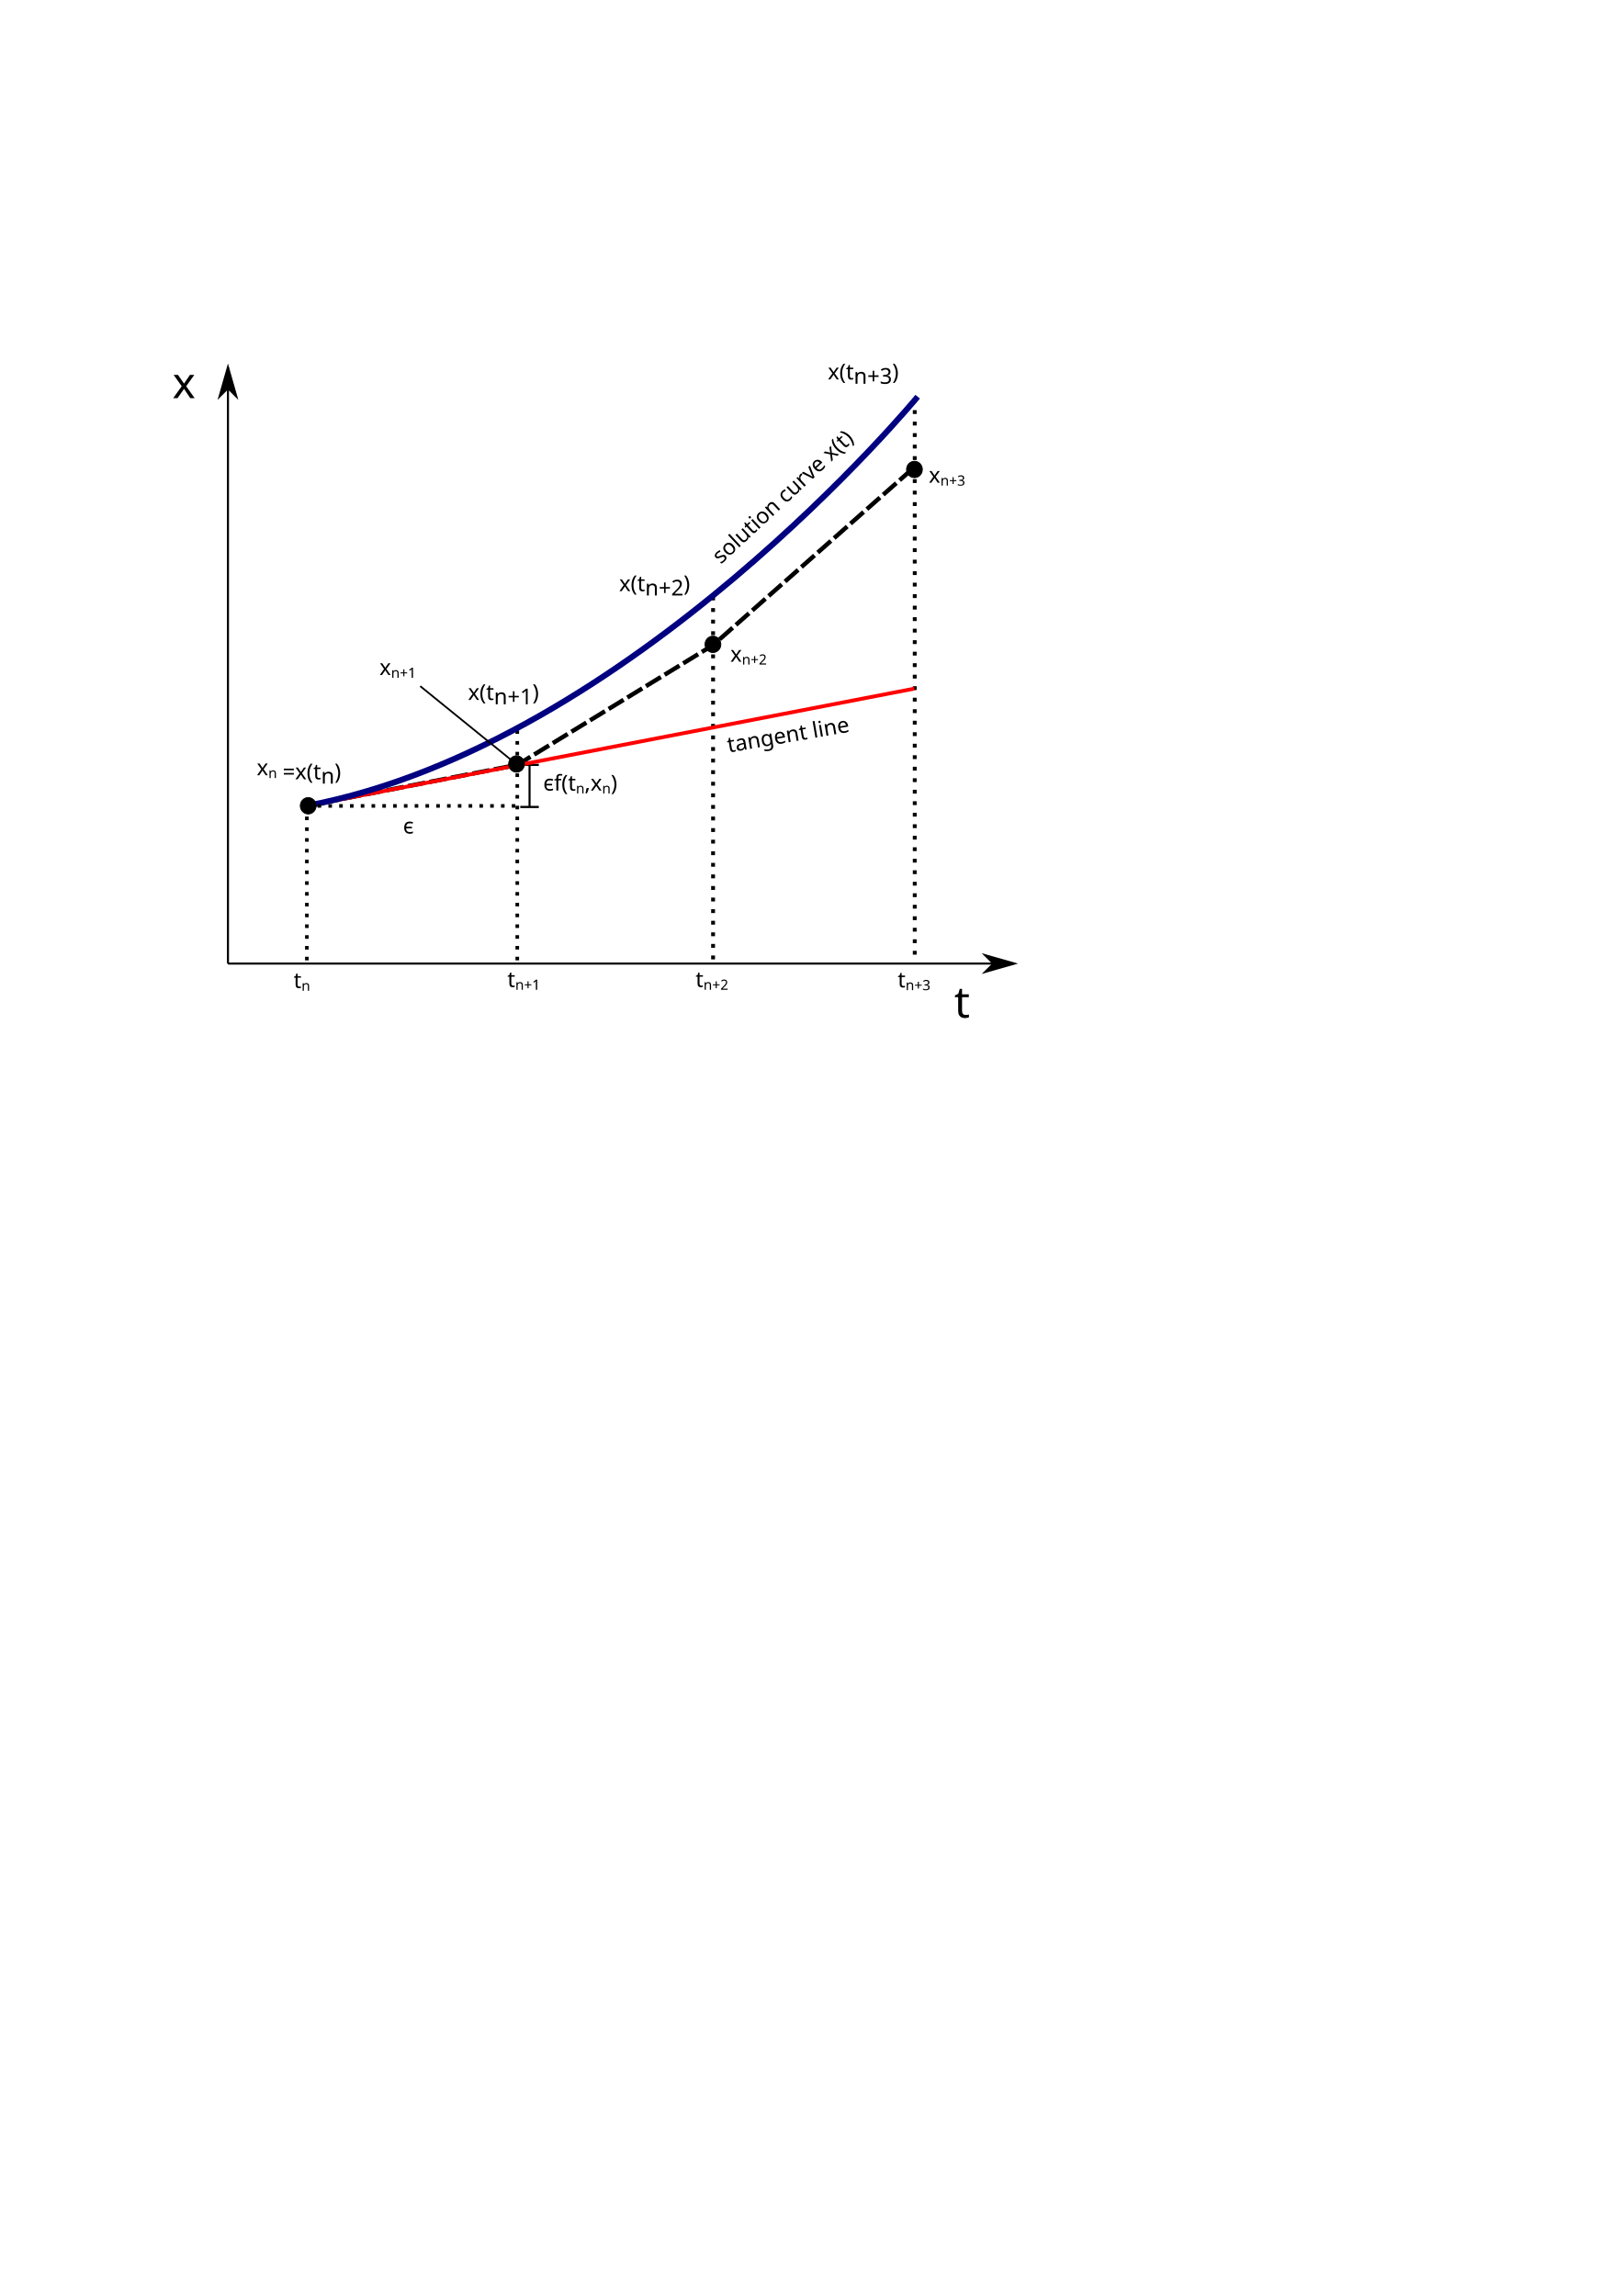
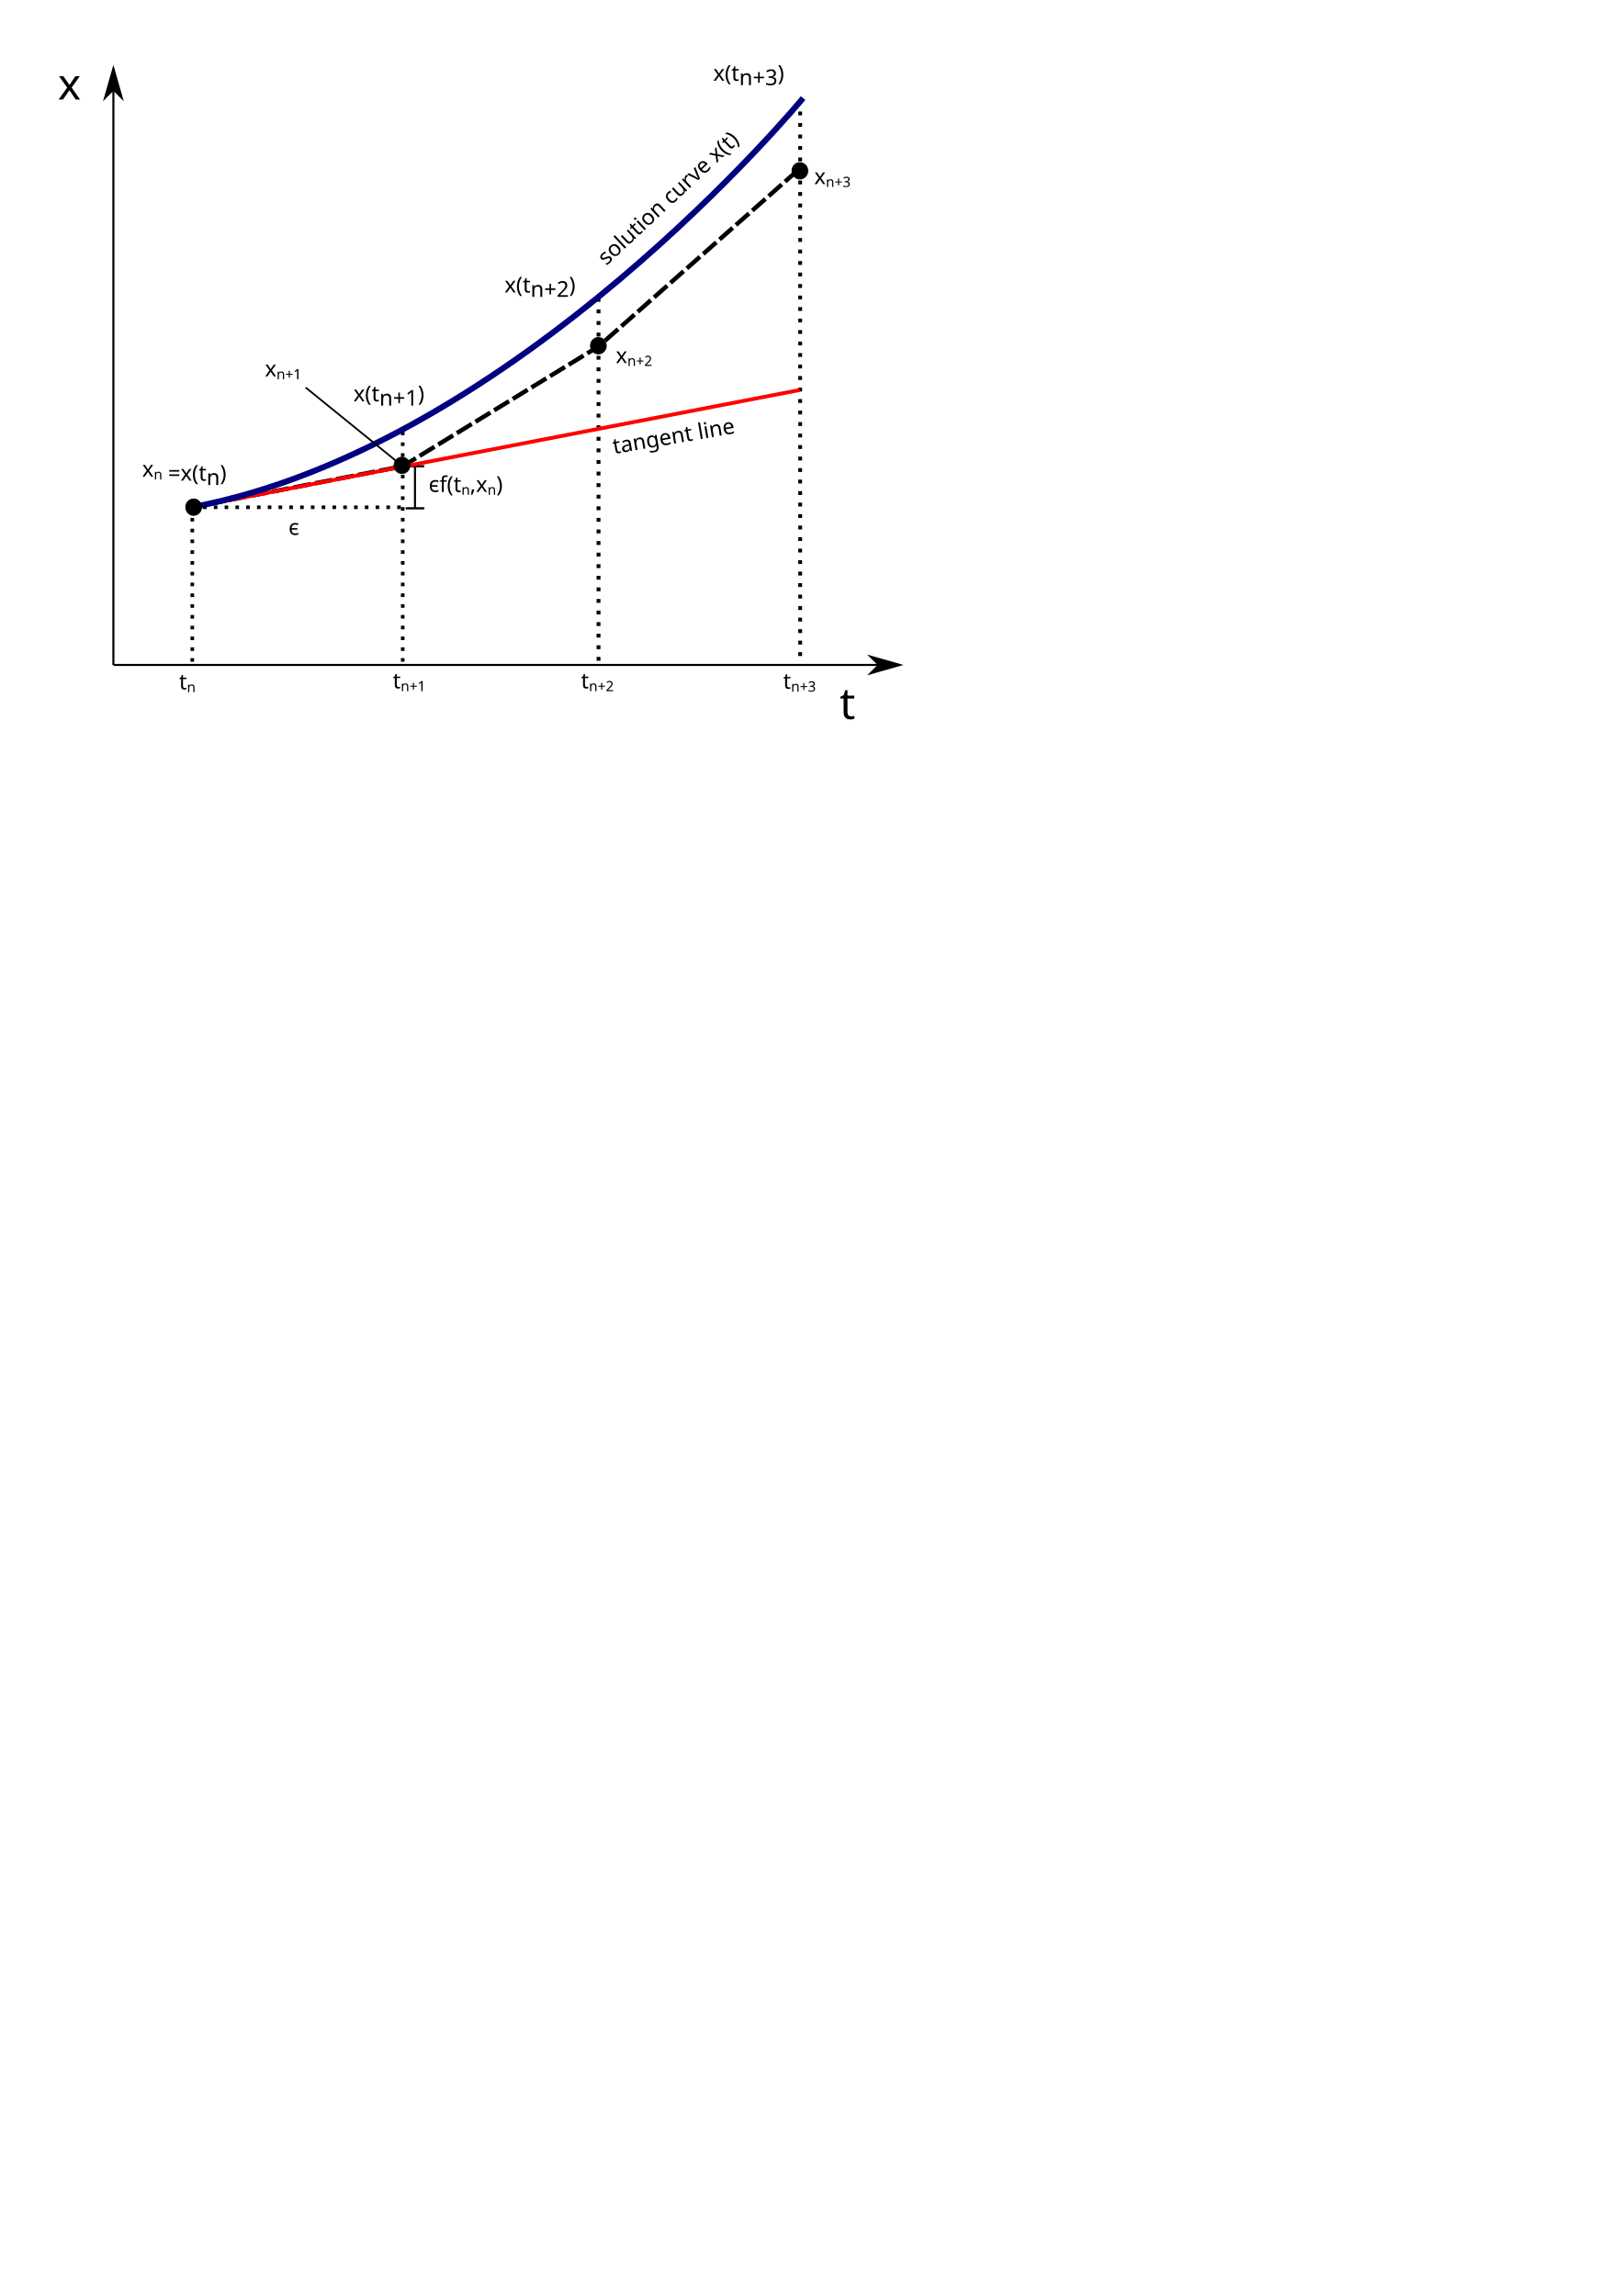
<svg xmlns="http://www.w3.org/2000/svg" width="210mm" height="297mm" viewBox="0 0 210 297" version="1.1" id="svg8">
  <defs id="defs2">
    <marker orient="auto" refY="0.0" refX="0.0" id="marker1613" style="overflow:visible">
      <path id="path1611" d="M 0.0,5.65 L 0.0,-5.65" style="fill:none;fill-opacity:0.75;fill-rule:evenodd;stroke:#000000;stroke-width:1pt;stroke-opacity:1" transform="scale(0.8)" />
    </marker>
    <marker orient="auto" refY="0.0" refX="0.0" id="StopL" style="overflow:visible">
      <path id="path986" d="M 0.0,5.65 L 0.0,-5.65" style="fill:none;fill-opacity:0.75;fill-rule:evenodd;stroke:#000000;stroke-width:1pt;stroke-opacity:1" transform="scale(0.8)" />
    </marker>
    <marker orient="auto" refY="0.0" refX="0.0" id="marker1300" style="overflow:visible;">
      <path id="path1298" d="M 0.0,0.0 L 5.0,-5.0 L -12.5,0.0 L 5.0,5.0 L 0.0,0.0 z " style="fill-rule:evenodd;stroke:#ff0000;stroke-width:1pt;stroke-opacity:1;fill:#ff0000;fill-opacity:1" transform="scale(0.8) rotate(180) translate(12.5,0)" />
    </marker>
    <marker style="overflow:visible;" id="marker1260" refX="0.0" refY="0.0" orient="auto">
      <path transform="scale(0.8) rotate(180) translate(12.5,0)" style="fill-rule:evenodd;stroke:#ff0000;stroke-width:1pt;stroke-opacity:1;fill:#ff0000;fill-opacity:1" d="M 0.0,0.0 L 5.0,-5.0 L -12.5,0.0 L 5.0,5.0 L 0.0,0.0 z " id="path1258" />
    </marker>
    <marker orient="auto" refY="0.0" refX="0.0" id="Arrow1Lend" style="overflow:visible;">
      <path id="path820" d="M 0.0,0.0 L 5.0,-5.0 L -12.5,0.0 L 5.0,5.0 L 0.0,0.0 z " style="fill-rule:evenodd;stroke:#000000;stroke-width:1pt;stroke-opacity:1;fill:#000000;fill-opacity:1" transform="scale(0.8) rotate(180) translate(12.5,0)" />
    </marker>
    <marker orient="auto" refY="0.0" refX="0.0" id="marker1123" style="overflow:visible">
      <path id="path1121" d="M 0.0,0.0 L 5.0,-5.0 L -12.5,0.0 L 5.0,5.0 L 0.0,0.0 z " style="fill-rule:evenodd;stroke:#000000;stroke-width:1pt;stroke-opacity:1;fill:#000000;fill-opacity:1" transform="scale(0.8) translate(12.5,0)" />
    </marker>
    <marker orient="auto" refY="0.0" refX="0.0" id="Arrow1Lstart" style="overflow:visible">
      <path id="path817" d="M 0.0,0.0 L 5.0,-5.0 L -12.5,0.0 L 5.0,5.0 L 0.0,0.0 z " style="fill-rule:evenodd;stroke:#000000;stroke-width:1pt;stroke-opacity:1;fill:#000000;fill-opacity:1" transform="scale(0.8) translate(12.5,0)" />
    </marker>
  </defs>
  <g id="layer1">
-     <path style="fill:none;stroke:#000000;stroke-width:0.265px;stroke-linecap:butt;stroke-linejoin:miter;stroke-opacity:1;marker-start:url(#marker1123)" d="M 29.482,47.536 V 124.643" id="path1099" />
-     <path style="fill:none;stroke:#000000;stroke-width:0.265px;stroke-linecap:butt;stroke-linejoin:miter;stroke-opacity:1;marker-end:url(#Arrow1Lend)" d="M 29.482,124.643 H 131.158" id="path1163" />
-     <path style="fill:none;stroke:#000000;stroke-width:0.265px;stroke-linecap:butt;stroke-linejoin:miter;stroke-opacity:1;marker-start:url(#StopL);marker-end:url(#marker1613)" d="m 68.489,98.94 v 5.443" id="path1559" />
-     <path style="fill:none;stroke:#000000;stroke-width:0.565;stroke-linecap:butt;stroke-linejoin:miter;stroke-opacity:1;stroke-miterlimit:4;stroke-dasharray:2.26, 0.565;stroke-dashoffset:0.791" d="M 39.688,104.232 66.902,98.94 92.226,83.443 118.307,60.387" id="path1213" />
-     <path style="fill:none;stroke:#000000;stroke-width:0.465;stroke-linecap:butt;stroke-linejoin:miter;stroke-opacity:1;stroke-miterlimit:4;stroke-dasharray:0.465,0.93;stroke-dashoffset:0" d="m 39.688,104.232 v 20.033" id="path1215" />
-     <path style="fill:none;stroke:#000000;stroke-width:0.465;stroke-linecap:butt;stroke-linejoin:miter;stroke-miterlimit:4;stroke-dasharray:0.465,0.93;stroke-dashoffset:0;stroke-opacity:1" d="M 66.902,94.464 V 124.265" id="path1219" />
-     <path style="fill:none;stroke:#000000;stroke-width:0.499;stroke-linecap:butt;stroke-linejoin:miter;stroke-miterlimit:4;stroke-dasharray:0.499,0.999;stroke-dashoffset:0;stroke-opacity:1" d="M 92.226,77.163 V 124.265" id="path1221" />
-     <path style="fill:none;stroke:#000000;stroke-width:0.496;stroke-linecap:butt;stroke-linejoin:miter;stroke-miterlimit:4;stroke-dasharray:0.496,0.992;stroke-dashoffset:0;stroke-opacity:1" d="m 118.307,51.567 v 72.698" id="path1223" />
-     <path style="fill:none;stroke:#ff0000;stroke-width:0.492;stroke-linecap:butt;stroke-linejoin:round;stroke-miterlimit:4;stroke-dasharray:none;stroke-opacity:1" d="M 39.684,104.248 118.266,89.074 v 0" id="path1250" />
-     <path style="fill:none;stroke:#000080;stroke-width:0.765;stroke-linecap:butt;stroke-linejoin:miter;stroke-opacity:1;stroke-miterlimit:4;stroke-dasharray:none" d="M 39.688,104.232 C 81.643,96.295 118.685,51.315 118.685,51.315" id="path1211" />
-     <path style="fill:none;stroke:#000000;stroke-width:0.465;stroke-linecap:butt;stroke-linejoin:miter;stroke-opacity:1;stroke-miterlimit:4;stroke-dasharray:0.465,0.93;stroke-dashoffset:0" d="M 39.684,104.248 H 67.28" id="path1535" />
-     <ellipse style="opacity:1;fill:#000000;fill-opacity:1;fill-rule:nonzero;stroke:#000000;stroke-width:0.11;stroke-linecap:butt;stroke-linejoin:round;stroke-miterlimit:4;stroke-dasharray:none;stroke-dashoffset:0;stroke-opacity:1;paint-order:stroke markers fill" id="path1405" cx="39.861" cy="104.232" rx="1.024" ry="1.063" />
-     <text xml:space="preserve" style="font-style:normal;font-weight:normal;font-size:5.644px;line-height:1.25;font-family:sans-serif;letter-spacing:0px;word-spacing:0px;fill:#000000;fill-opacity:1;stroke:none;stroke-width:0.265" x="22.301" y="51.504" id="text1545">
-       <tspan id="tspan1543" x="22.301" y="51.504" style="font-size:5.644px;stroke-width:0.265">x</tspan>
-     </text>
-     <text xml:space="preserve" style="font-style:normal;font-weight:normal;font-size:5.644px;line-height:1.25;font-family:sans-serif;letter-spacing:0px;word-spacing:0px;fill:#000000;fill-opacity:1;stroke:none;stroke-width:0.265" x="123.409" y="131.635" id="text1549">
-       <tspan id="tspan1547" x="123.409" y="131.635" style="font-size:5.644px;stroke-width:0.265">t</tspan>
-     </text>
-     <text xml:space="preserve" style="font-style:normal;font-weight:normal;font-size:10.583px;line-height:1.25;font-family:sans-serif;letter-spacing:0px;word-spacing:0px;fill:#000000;fill-opacity:1;stroke:none;stroke-width:0.265" x="18.366" y="116.994" id="text1553" transform="rotate(-42.99915)">
-       <tspan id="tspan1551" x="18.366" y="116.994" style="font-size:2.822px;stroke-width:0.265">solution curve x(t)</tspan>
-     </text>
-     <text xml:space="preserve" style="font-style:normal;font-weight:normal;font-size:10.583px;line-height:1.25;font-family:sans-serif;letter-spacing:0px;word-spacing:0px;fill:#000000;fill-opacity:1;stroke:none;stroke-width:0.265" x="76.423" y="111.873" id="text1557" transform="rotate(-9.727612)">
-       <tspan id="tspan1555" x="76.423" y="111.873" style="font-size:2.822px;stroke-width:0.265">tangent line</tspan>
-     </text>
-     <text xml:space="preserve" style="font-style:normal;font-weight:normal;font-size:2.822px;line-height:1.25;font-family:sans-serif;letter-spacing:0px;word-spacing:0px;fill:#000000;fill-opacity:1;stroke:none;stroke-width:0.265" x="52.123" y="107.823" id="text1785">
-       <tspan id="tspan1783" x="52.123" y="107.823" style="stroke-width:0.265">ϵ</tspan>
-     </text>
-     <text xml:space="preserve" style="font-style:normal;font-weight:normal;font-size:2.822px;line-height:1.25;font-family:sans-serif;letter-spacing:0px;word-spacing:0px;fill:#000000;fill-opacity:1;stroke:none;stroke-width:0.265" x="70.247" y="102.267" id="text1789">
-       <tspan id="tspan1787" x="70.247" y="102.267" style="stroke-width:0.265">ϵf(t<tspan style="font-size:65%;baseline-shift:sub" id="tspan1793">n</tspan>,x<tspan style="font-size:65%;baseline-shift:sub" id="tspan1791">n</tspan>)</tspan>
-     </text>
-     <text xml:space="preserve" style="font-style:normal;font-weight:normal;font-size:2.822px;line-height:1.25;font-family:sans-serif;letter-spacing:0px;word-spacing:0px;fill:#000000;fill-opacity:1;stroke:none;stroke-width:0.265" x="94.456" y="85.598" id="text1797">
-       <tspan id="tspan1795" x="94.456" y="85.598" style="stroke-width:0.265">x<tspan style="font-size:65%;baseline-shift:sub" id="tspan1799">n+2</tspan>
-       </tspan>
-     </text>
-     <text xml:space="preserve" style="font-style:normal;font-weight:normal;font-size:2.822px;line-height:1.25;font-family:sans-serif;letter-spacing:0px;word-spacing:0px;fill:#000000;fill-opacity:1;stroke:none;stroke-width:0.265" x="120.121" y="62.447" id="text1803">
-       <tspan id="tspan1801" x="120.121" y="62.447" style="stroke-width:0.265">x<tspan style="font-size:65%;baseline-shift:sub" id="tspan1805">n+3</tspan>
-       </tspan>
-     </text>
-     <path style="fill:none;stroke:#000000;stroke-width:0.227px;stroke-linecap:butt;stroke-linejoin:miter;stroke-opacity:1" d="M 66.914,98.955 54.35,88.758" id="path1807" />
-     <text xml:space="preserve" style="font-style:normal;font-weight:normal;font-size:2.822px;line-height:1.25;font-family:sans-serif;letter-spacing:0px;word-spacing:0px;fill:#000000;fill-opacity:1;stroke:none;stroke-width:0.265" x="49.08" y="87.318" id="text1811">
-       <tspan id="tspan1809" x="49.08" y="87.318" style="stroke-width:0.265">x<tspan style="font-size:65%;baseline-shift:sub" id="tspan1813">n+1</tspan>
-       </tspan>
-     </text>
-     <text xml:space="preserve" style="font-style:normal;font-weight:normal;font-size:2.822px;line-height:1.25;font-family:sans-serif;letter-spacing:0px;word-spacing:0px;fill:#000000;fill-opacity:1;stroke:none;stroke-width:0.265" x="33.205" y="100.282" id="text1817">
-       <tspan id="tspan1815" x="33.205" y="100.282" style="stroke-width:0.265">x<tspan style="font-size:65%;baseline-shift:sub" id="tspan1819">n</tspan>
-       </tspan>
-     </text>
-     <text xml:space="preserve" style="font-style:normal;font-weight:normal;font-size:2.822px;line-height:1.25;font-family:sans-serif;letter-spacing:0px;word-spacing:0px;fill:#000000;fill-opacity:1;stroke:none;stroke-width:0.265" x="37.968" y="127.799" id="text1823">
-       <tspan id="tspan1821" x="37.968" y="127.799" style="stroke-width:0.265">t<tspan style="font-size:65%;baseline-shift:sub" id="tspan1825">n</tspan>
-       </tspan>
-     </text>
-     <text xml:space="preserve" style="font-style:normal;font-weight:normal;font-size:2.822px;line-height:1.25;font-family:sans-serif;letter-spacing:0px;word-spacing:0px;fill:#000000;fill-opacity:1;stroke:none;stroke-width:0.265" x="65.617" y="127.667" id="text1829">
-       <tspan id="tspan1827" x="65.617" y="127.667" style="stroke-width:0.265">t<tspan style="font-size:65%;baseline-shift:sub" id="tspan1831">n+1</tspan>
-       </tspan>
-     </text>
-     <text xml:space="preserve" style="font-style:normal;font-weight:normal;font-size:2.822px;line-height:1.25;font-family:sans-serif;letter-spacing:0px;word-spacing:0px;fill:#000000;fill-opacity:1;stroke:none;stroke-width:0.265" x="89.958" y="127.667" id="text1835">
-       <tspan id="tspan1833" x="89.958" y="127.667" style="stroke-width:0.265">t<tspan style="font-size:65%;baseline-shift:sub" id="tspan1837">n+2</tspan>
-       </tspan>
-     </text>
-     <text xml:space="preserve" style="font-style:normal;font-weight:normal;font-size:2.822px;line-height:1.25;font-family:sans-serif;letter-spacing:0px;word-spacing:0px;fill:#000000;fill-opacity:1;stroke:none;stroke-width:0.265" x="116.099" y="127.714" id="text1835-1">
-       <tspan id="tspan1833-7" x="116.099" y="127.714" style="stroke-width:0.265">t<tspan style="font-size:1.834px;baseline-shift:sub;stroke-width:0.265" id="tspan1837-4">n+3</tspan>
-       </tspan>
-     </text>
-     <text xml:space="preserve" style="font-style:normal;font-weight:normal;line-height:1.25;font-family:sans-serif;letter-spacing:0px;word-spacing:0px;baseline-shift:baseline;fill:#000000;fill-opacity:1;stroke:none;stroke-width:0.265" x="60.529" y="90.54" id="text1829-3">
-       <tspan id="tspan1827-1" x="60.529" y="90.54" style="font-size:2.822px;baseline-shift:baseline;stroke-width:0.265">x(t<tspan style="font-size:2.822px;baseline-shift:sub" id="tspan1883">n+1</tspan>)</tspan>
-     </text>
-     <ellipse style="opacity:1;fill:#000000;fill-opacity:1;fill-rule:nonzero;stroke:#000000;stroke-width:0.11;stroke-linecap:butt;stroke-linejoin:round;stroke-miterlimit:4;stroke-dasharray:none;stroke-dashoffset:0;stroke-opacity:1;paint-order:stroke markers fill" id="path1405-6" cx="66.807" cy="98.827" rx="1.024" ry="1.063" />
-     <ellipse style="opacity:1;fill:#000000;fill-opacity:1;fill-rule:nonzero;stroke:#000000;stroke-width:0.11;stroke-linecap:butt;stroke-linejoin:round;stroke-miterlimit:4;stroke-dasharray:none;stroke-dashoffset:0;stroke-opacity:1;paint-order:stroke markers fill" id="path1405-9" cx="92.207" cy="83.349" rx="1.024" ry="1.063" />
-     <ellipse style="opacity:1;fill:#000000;fill-opacity:1;fill-rule:nonzero;stroke:#000000;stroke-width:0.11;stroke-linecap:butt;stroke-linejoin:round;stroke-miterlimit:4;stroke-dasharray:none;stroke-dashoffset:0;stroke-opacity:1;paint-order:stroke markers fill" id="path1405-4" cx="118.269" cy="60.727" rx="1.024" ry="1.063" />
-     <text xml:space="preserve" style="font-style:normal;font-weight:normal;font-size:12px;line-height:1.25;font-family:sans-serif;letter-spacing:0px;word-spacing:0px;baseline-shift:baseline;fill:#000000;fill-opacity:1;stroke:none;stroke-width:0.265" x="36.55" y="100.806" id="text1829-3-2">
-       <tspan id="tspan1827-1-2" x="36.55" y="100.806" style="font-size:2.822px;baseline-shift:baseline;stroke-width:0.265">=x(t<tspan style="font-size:2.822px;baseline-shift:sub;stroke-width:0.265" id="tspan1883-6">n</tspan>)</tspan>
-     </text>
-     <text xml:space="preserve" style="font-style:normal;font-weight:normal;font-size:12px;line-height:1.25;font-family:sans-serif;letter-spacing:0px;word-spacing:0px;baseline-shift:baseline;fill:#000000;fill-opacity:1;stroke:none;stroke-width:0.265" x="80.074" y="76.465" id="text1829-3-4">
-       <tspan id="tspan1827-1-1" x="80.074" y="76.465" style="font-size:2.822px;baseline-shift:baseline;stroke-width:0.265">x(t<tspan style="font-size:2.822px;baseline-shift:sub;stroke-width:0.265" id="tspan1883-2">n+2</tspan>)</tspan>
-     </text>
-     <text xml:space="preserve" style="font-style:normal;font-weight:normal;font-size:12px;line-height:1.25;font-family:sans-serif;letter-spacing:0px;word-spacing:0px;baseline-shift:baseline;fill:#000000;fill-opacity:1;stroke:none;stroke-width:0.265" x="107.061" y="49.08" id="text1829-3-4-8">
-       <tspan id="tspan1827-1-1-9" x="107.061" y="49.08" style="font-size:2.822px;baseline-shift:baseline;stroke-width:0.265">x(t<tspan style="font-size:2.822px;baseline-shift:sub;stroke-width:0.265" id="tspan1883-2-2">n+3</tspan>)</tspan>
-     </text>
+     <g id="g9926" transform="translate(-14.81667,-38.62917)">
+       <path id="path1099" d="M 29.482,47.536 V 124.643" style="fill:none;stroke:#000000;stroke-width:0.265px;stroke-linecap:butt;stroke-linejoin:miter;stroke-opacity:1;marker-start:url(#marker1123)" />
+       <path id="path1163" d="M 29.482,124.643 H 131.158" style="fill:none;stroke:#000000;stroke-width:0.265px;stroke-linecap:butt;stroke-linejoin:miter;stroke-opacity:1;marker-end:url(#Arrow1Lend)" />
+       <path id="path1559" d="m 68.489,98.94 v 5.443" style="fill:none;stroke:#000000;stroke-width:0.265px;stroke-linecap:butt;stroke-linejoin:miter;stroke-opacity:1;marker-start:url(#StopL);marker-end:url(#marker1613)" />
+       <path id="path1213" d="M 39.688,104.232 66.902,98.94 92.226,83.443 118.307,60.387" style="fill:none;stroke:#000000;stroke-width:0.565;stroke-linecap:butt;stroke-linejoin:miter;stroke-miterlimit:4;stroke-dasharray:2.26, 0.565;stroke-dashoffset:0.791;stroke-opacity:1" />
+       <path id="path1215" d="m 39.688,104.232 v 20.033" style="fill:none;stroke:#000000;stroke-width:0.465;stroke-linecap:butt;stroke-linejoin:miter;stroke-miterlimit:4;stroke-dasharray:0.465, 0.93;stroke-dashoffset:0;stroke-opacity:1" />
+       <path id="path1219" d="M 66.902,94.464 V 124.265" style="fill:none;stroke:#000000;stroke-width:0.465;stroke-linecap:butt;stroke-linejoin:miter;stroke-miterlimit:4;stroke-dasharray:0.465, 0.93;stroke-dashoffset:0;stroke-opacity:1" />
+       <path id="path1221" d="M 92.226,77.163 V 124.265" style="fill:none;stroke:#000000;stroke-width:0.499;stroke-linecap:butt;stroke-linejoin:miter;stroke-miterlimit:4;stroke-dasharray:0.499, 0.999;stroke-dashoffset:0;stroke-opacity:1" />
+       <path id="path1223" d="m 118.307,51.567 v 72.698" style="fill:none;stroke:#000000;stroke-width:0.496;stroke-linecap:butt;stroke-linejoin:miter;stroke-miterlimit:4;stroke-dasharray:0.496, 0.992;stroke-dashoffset:0;stroke-opacity:1" />
+       <path id="path1250" d="M 39.684,104.248 118.266,89.074 v 0" style="fill:none;stroke:#ff0000;stroke-width:0.492;stroke-linecap:butt;stroke-linejoin:round;stroke-miterlimit:4;stroke-dasharray:none;stroke-opacity:1" />
+       <path id="path1211" d="M 39.688,104.232 C 81.643,96.295 118.685,51.315 118.685,51.315" style="fill:none;stroke:#000080;stroke-width:0.765;stroke-linecap:butt;stroke-linejoin:miter;stroke-miterlimit:4;stroke-dasharray:none;stroke-opacity:1" />
+       <path id="path1535" d="M 39.684,104.248 H 67.28" style="fill:none;stroke:#000000;stroke-width:0.465;stroke-linecap:butt;stroke-linejoin:miter;stroke-miterlimit:4;stroke-dasharray:0.465, 0.93;stroke-dashoffset:0;stroke-opacity:1" />
+       <ellipse ry="1.063" rx="1.024" cy="104.232" cx="39.861" id="path1405" style="opacity:1;fill:#000000;fill-opacity:1;fill-rule:nonzero;stroke:#000000;stroke-width:0.11;stroke-linecap:butt;stroke-linejoin:round;stroke-miterlimit:4;stroke-dasharray:none;stroke-dashoffset:0;stroke-opacity:1;paint-order:stroke markers fill" />
+       <text id="text1545" y="51.504" x="22.301" style="font-style:normal;font-weight:normal;font-size:5.644px;line-height:1.25;font-family:sans-serif;letter-spacing:0px;word-spacing:0px;fill:#000000;fill-opacity:1;stroke:none;stroke-width:0.265" xml:space="preserve">
+         <tspan style="font-size:5.644px;stroke-width:0.265" y="51.504" x="22.301" id="tspan1543">x</tspan>
+       </text>
+       <text id="text1549" y="131.635" x="123.409" style="font-style:normal;font-weight:normal;font-size:5.644px;line-height:1.25;font-family:sans-serif;letter-spacing:0px;word-spacing:0px;fill:#000000;fill-opacity:1;stroke:none;stroke-width:0.265" xml:space="preserve">
+         <tspan style="font-size:5.644px;stroke-width:0.265" y="131.635" x="123.409" id="tspan1547">t</tspan>
+       </text>
+       <text transform="rotate(-42.99915)" id="text1553" y="116.994" x="18.366" style="font-style:normal;font-weight:normal;font-size:10.583px;line-height:1.25;font-family:sans-serif;letter-spacing:0px;word-spacing:0px;fill:#000000;fill-opacity:1;stroke:none;stroke-width:0.265" xml:space="preserve">
+         <tspan style="font-size:2.822px;stroke-width:0.265" y="116.994" x="18.366" id="tspan1551">solution curve x(t)</tspan>
+       </text>
+       <text transform="rotate(-9.727612)" id="text1557" y="111.873" x="76.423" style="font-style:normal;font-weight:normal;font-size:10.583px;line-height:1.25;font-family:sans-serif;letter-spacing:0px;word-spacing:0px;fill:#000000;fill-opacity:1;stroke:none;stroke-width:0.265" xml:space="preserve">
+         <tspan style="font-size:2.822px;stroke-width:0.265" y="111.873" x="76.423" id="tspan1555">tangent line</tspan>
+       </text>
+       <text id="text1785" y="107.823" x="52.123" style="font-style:normal;font-weight:normal;font-size:2.822px;line-height:1.25;font-family:sans-serif;letter-spacing:0px;word-spacing:0px;fill:#000000;fill-opacity:1;stroke:none;stroke-width:0.265" xml:space="preserve">
+         <tspan style="stroke-width:0.265" y="107.823" x="52.123" id="tspan1783">ϵ</tspan>
+       </text>
+       <text id="text1789" y="102.267" x="70.247" style="font-style:normal;font-weight:normal;font-size:2.822px;line-height:1.25;font-family:sans-serif;letter-spacing:0px;word-spacing:0px;fill:#000000;fill-opacity:1;stroke:none;stroke-width:0.265" xml:space="preserve">
+         <tspan style="stroke-width:0.265" y="102.267" x="70.247" id="tspan1787">ϵf(t<tspan id="tspan1793" style="font-size:65%;baseline-shift:sub">n</tspan>,x<tspan id="tspan1791" style="font-size:65%;baseline-shift:sub">n</tspan>)</tspan>
+       </text>
+       <text id="text1797" y="85.598" x="94.456" style="font-style:normal;font-weight:normal;font-size:2.822px;line-height:1.25;font-family:sans-serif;letter-spacing:0px;word-spacing:0px;fill:#000000;fill-opacity:1;stroke:none;stroke-width:0.265" xml:space="preserve">
+         <tspan style="stroke-width:0.265" y="85.598" x="94.456" id="tspan1795">x<tspan id="tspan1799" style="font-size:65%;baseline-shift:sub">n+2</tspan>
+         </tspan>
+       </text>
+       <text id="text1803" y="62.447" x="120.121" style="font-style:normal;font-weight:normal;font-size:2.822px;line-height:1.25;font-family:sans-serif;letter-spacing:0px;word-spacing:0px;fill:#000000;fill-opacity:1;stroke:none;stroke-width:0.265" xml:space="preserve">
+         <tspan style="stroke-width:0.265" y="62.447" x="120.121" id="tspan1801">x<tspan id="tspan1805" style="font-size:65%;baseline-shift:sub">n+3</tspan>
+         </tspan>
+       </text>
+       <path id="path1807" d="M 66.914,98.955 54.35,88.758" style="fill:none;stroke:#000000;stroke-width:0.227px;stroke-linecap:butt;stroke-linejoin:miter;stroke-opacity:1" />
+       <text id="text1811" y="87.318" x="49.08" style="font-style:normal;font-weight:normal;font-size:2.822px;line-height:1.25;font-family:sans-serif;letter-spacing:0px;word-spacing:0px;fill:#000000;fill-opacity:1;stroke:none;stroke-width:0.265" xml:space="preserve">
+         <tspan style="stroke-width:0.265" y="87.318" x="49.08" id="tspan1809">x<tspan id="tspan1813" style="font-size:65%;baseline-shift:sub">n+1</tspan>
+         </tspan>
+       </text>
+       <text id="text1817" y="100.282" x="33.205" style="font-style:normal;font-weight:normal;font-size:2.822px;line-height:1.25;font-family:sans-serif;letter-spacing:0px;word-spacing:0px;fill:#000000;fill-opacity:1;stroke:none;stroke-width:0.265" xml:space="preserve">
+         <tspan style="stroke-width:0.265" y="100.282" x="33.205" id="tspan1815">x<tspan id="tspan1819" style="font-size:65%;baseline-shift:sub">n</tspan>
+         </tspan>
+       </text>
+       <text id="text1823" y="127.799" x="37.968" style="font-style:normal;font-weight:normal;font-size:2.822px;line-height:1.25;font-family:sans-serif;letter-spacing:0px;word-spacing:0px;fill:#000000;fill-opacity:1;stroke:none;stroke-width:0.265" xml:space="preserve">
+         <tspan style="stroke-width:0.265" y="127.799" x="37.968" id="tspan1821">t<tspan id="tspan1825" style="font-size:65%;baseline-shift:sub">n</tspan>
+         </tspan>
+       </text>
+       <text id="text1829" y="127.667" x="65.617" style="font-style:normal;font-weight:normal;font-size:2.822px;line-height:1.25;font-family:sans-serif;letter-spacing:0px;word-spacing:0px;fill:#000000;fill-opacity:1;stroke:none;stroke-width:0.265" xml:space="preserve">
+         <tspan style="stroke-width:0.265" y="127.667" x="65.617" id="tspan1827">t<tspan id="tspan1831" style="font-size:65%;baseline-shift:sub">n+1</tspan>
+         </tspan>
+       </text>
+       <text id="text1835" y="127.667" x="89.958" style="font-style:normal;font-weight:normal;font-size:2.822px;line-height:1.25;font-family:sans-serif;letter-spacing:0px;word-spacing:0px;fill:#000000;fill-opacity:1;stroke:none;stroke-width:0.265" xml:space="preserve">
+         <tspan style="stroke-width:0.265" y="127.667" x="89.958" id="tspan1833">t<tspan id="tspan1837" style="font-size:65%;baseline-shift:sub">n+2</tspan>
+         </tspan>
+       </text>
+       <text id="text1835-1" y="127.714" x="116.099" style="font-style:normal;font-weight:normal;font-size:2.822px;line-height:1.25;font-family:sans-serif;letter-spacing:0px;word-spacing:0px;fill:#000000;fill-opacity:1;stroke:none;stroke-width:0.265" xml:space="preserve">
+         <tspan style="stroke-width:0.265" y="127.714" x="116.099" id="tspan1833-7">t<tspan id="tspan1837-4" style="font-size:1.834px;baseline-shift:sub;stroke-width:0.265">n+3</tspan>
+         </tspan>
+       </text>
+       <text id="text1829-3" y="90.54" x="60.529" style="font-style:normal;font-weight:normal;line-height:1.25;font-family:sans-serif;letter-spacing:0px;word-spacing:0px;baseline-shift:baseline;fill:#000000;fill-opacity:1;stroke:none;stroke-width:0.265" xml:space="preserve">
+         <tspan style="font-size:2.822px;baseline-shift:baseline;stroke-width:0.265" y="90.54" x="60.529" id="tspan1827-1">x(t<tspan id="tspan1883" style="font-size:2.822px;baseline-shift:sub">n+1</tspan>)</tspan>
+       </text>
+       <ellipse ry="1.063" rx="1.024" cy="98.827" cx="66.807" id="path1405-6" style="opacity:1;fill:#000000;fill-opacity:1;fill-rule:nonzero;stroke:#000000;stroke-width:0.11;stroke-linecap:butt;stroke-linejoin:round;stroke-miterlimit:4;stroke-dasharray:none;stroke-dashoffset:0;stroke-opacity:1;paint-order:stroke markers fill" />
+       <ellipse ry="1.063" rx="1.024" cy="83.349" cx="92.207" id="path1405-9" style="opacity:1;fill:#000000;fill-opacity:1;fill-rule:nonzero;stroke:#000000;stroke-width:0.11;stroke-linecap:butt;stroke-linejoin:round;stroke-miterlimit:4;stroke-dasharray:none;stroke-dashoffset:0;stroke-opacity:1;paint-order:stroke markers fill" />
+       <ellipse ry="1.063" rx="1.024" cy="60.727" cx="118.269" id="path1405-4" style="opacity:1;fill:#000000;fill-opacity:1;fill-rule:nonzero;stroke:#000000;stroke-width:0.11;stroke-linecap:butt;stroke-linejoin:round;stroke-miterlimit:4;stroke-dasharray:none;stroke-dashoffset:0;stroke-opacity:1;paint-order:stroke markers fill" />
+       <text id="text1829-3-2" y="100.806" x="36.55" style="font-style:normal;font-weight:normal;font-size:12px;line-height:1.25;font-family:sans-serif;letter-spacing:0px;word-spacing:0px;baseline-shift:baseline;fill:#000000;fill-opacity:1;stroke:none;stroke-width:0.265" xml:space="preserve">
+         <tspan style="font-size:2.822px;baseline-shift:baseline;stroke-width:0.265" y="100.806" x="36.55" id="tspan1827-1-2">=x(t<tspan id="tspan1883-6" style="font-size:2.822px;baseline-shift:sub;stroke-width:0.265">n</tspan>)</tspan>
+       </text>
+       <text id="text1829-3-4" y="76.465" x="80.074" style="font-style:normal;font-weight:normal;font-size:12px;line-height:1.25;font-family:sans-serif;letter-spacing:0px;word-spacing:0px;baseline-shift:baseline;fill:#000000;fill-opacity:1;stroke:none;stroke-width:0.265" xml:space="preserve">
+         <tspan style="font-size:2.822px;baseline-shift:baseline;stroke-width:0.265" y="76.465" x="80.074" id="tspan1827-1-1">x(t<tspan id="tspan1883-2" style="font-size:2.822px;baseline-shift:sub;stroke-width:0.265">n+2</tspan>)</tspan>
+       </text>
+       <text id="text1829-3-4-8" y="49.08" x="107.061" style="font-style:normal;font-weight:normal;font-size:12px;line-height:1.25;font-family:sans-serif;letter-spacing:0px;word-spacing:0px;baseline-shift:baseline;fill:#000000;fill-opacity:1;stroke:none;stroke-width:0.265" xml:space="preserve">
+         <tspan style="font-size:2.822px;baseline-shift:baseline;stroke-width:0.265" y="49.08" x="107.061" id="tspan1827-1-1-9">x(t<tspan id="tspan1883-2-2" style="font-size:2.822px;baseline-shift:sub;stroke-width:0.265">n+3</tspan>)</tspan>
+       </text>
+     </g>
  </g>
</svg>
